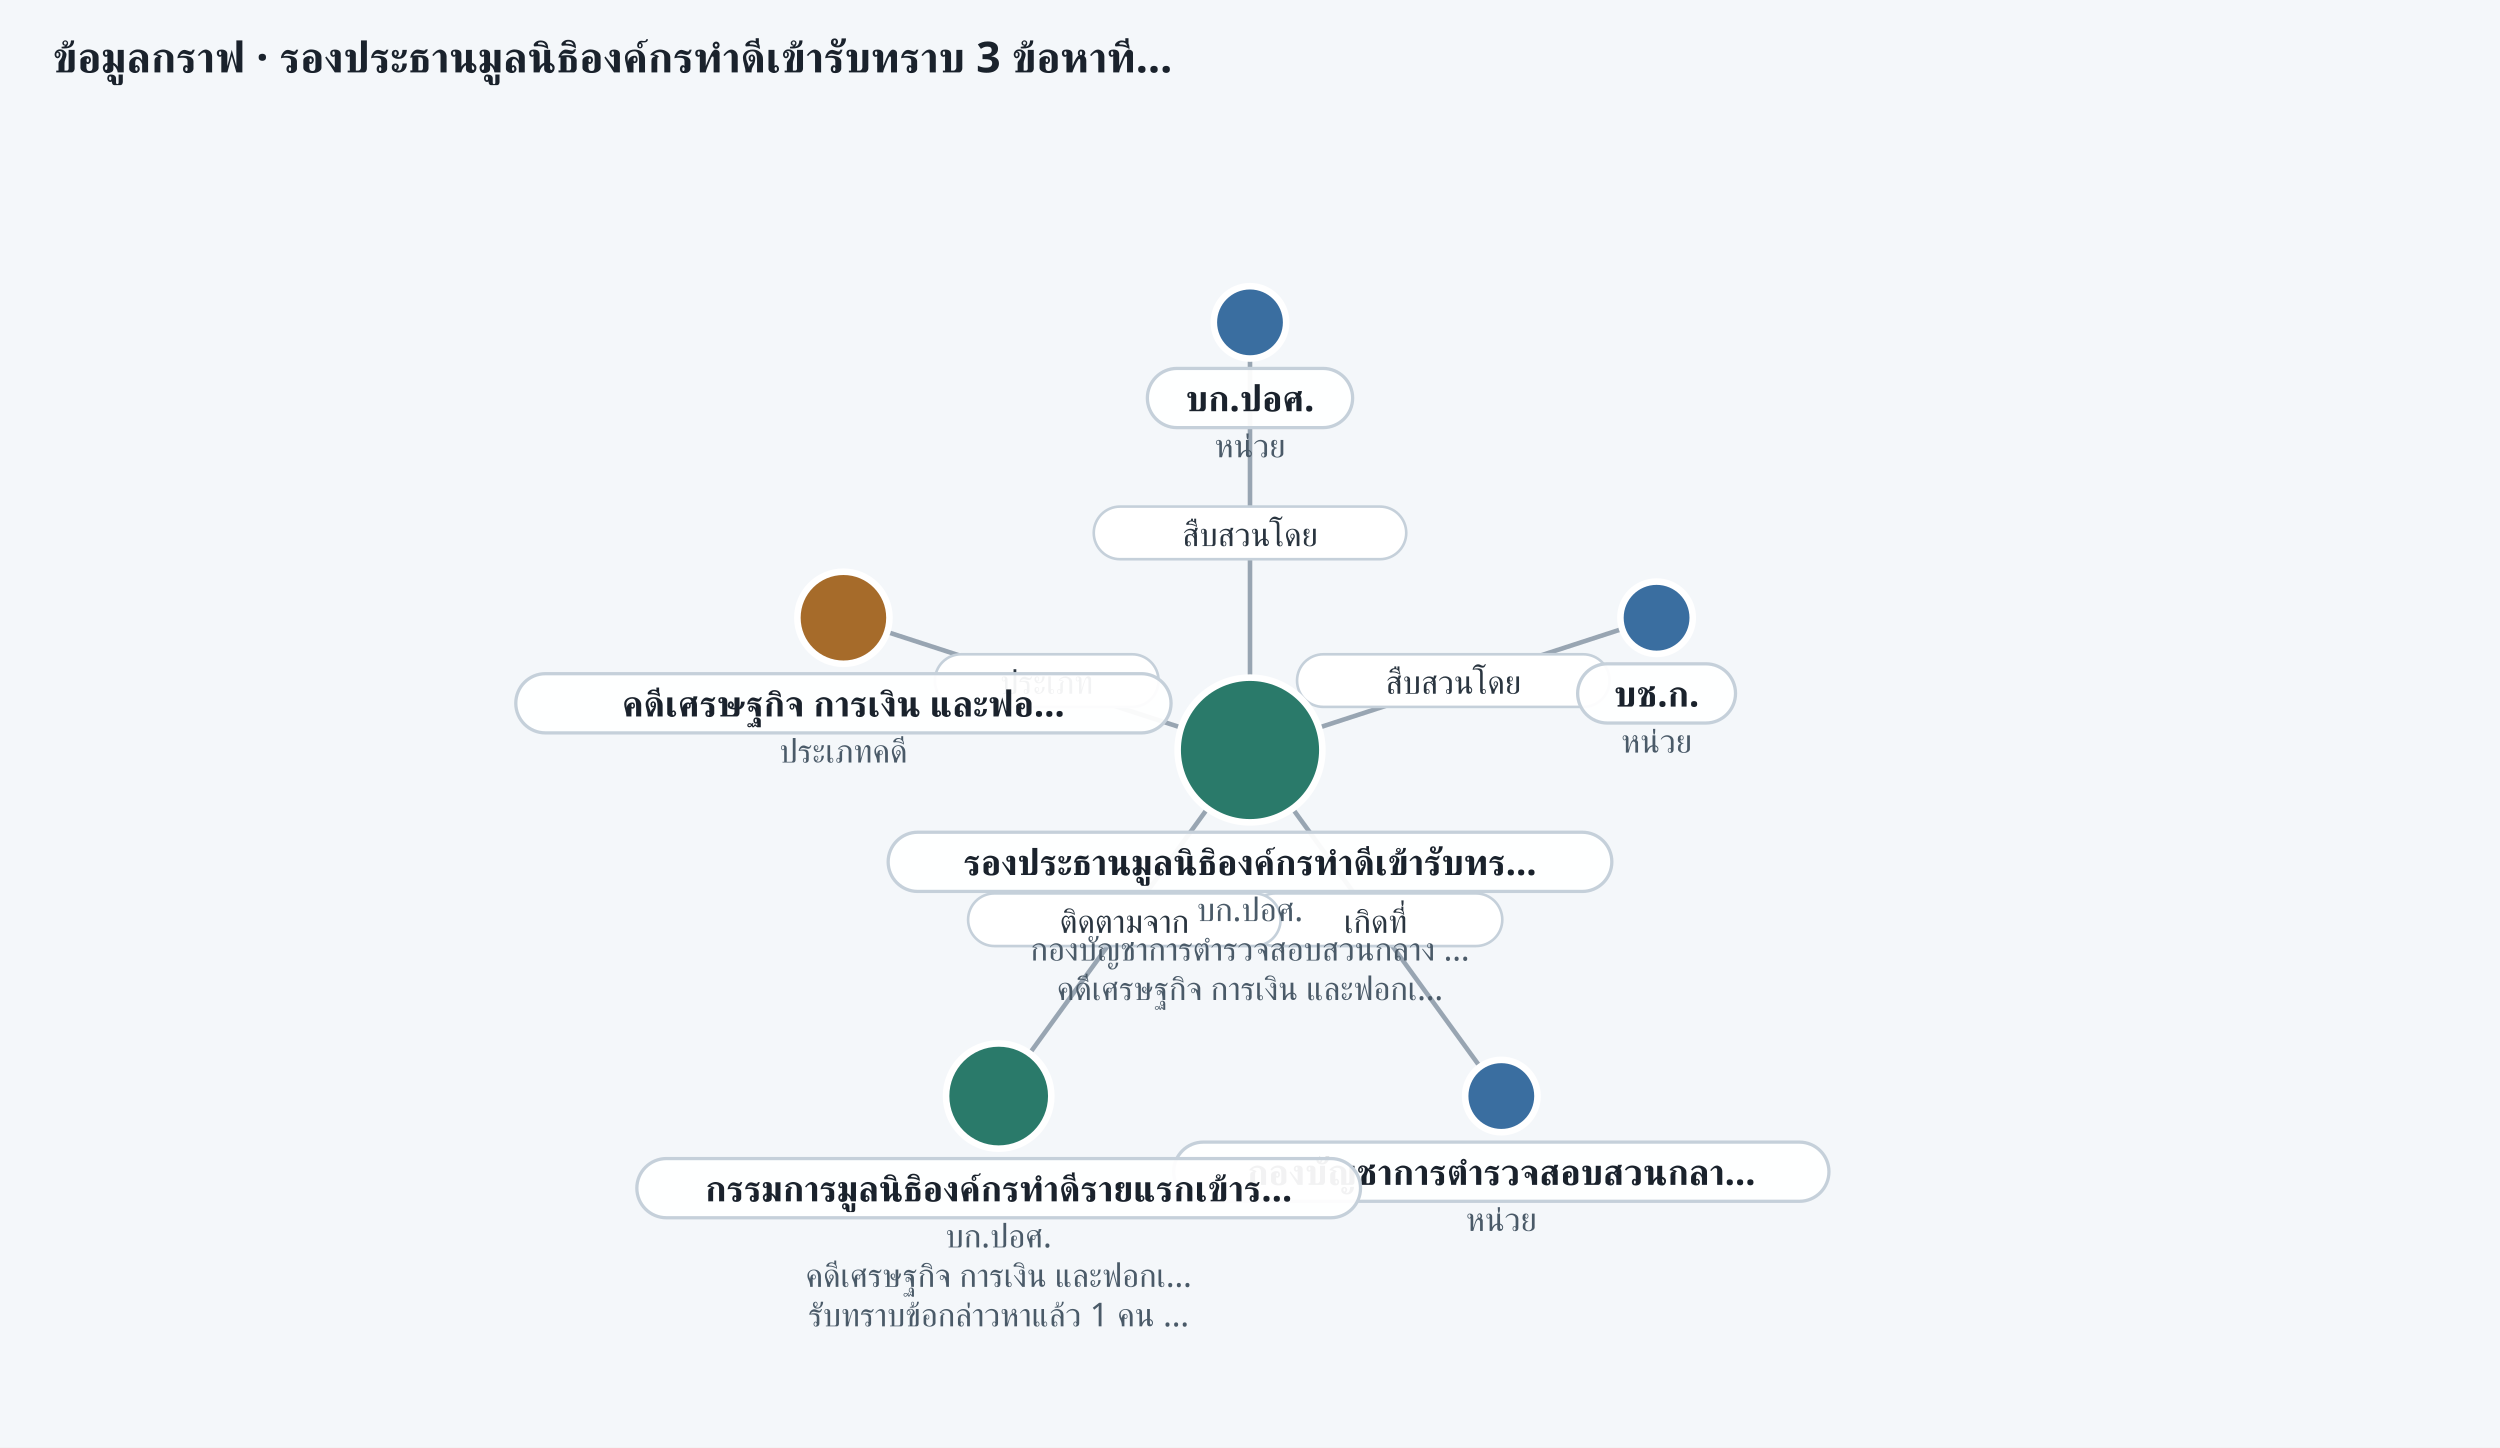
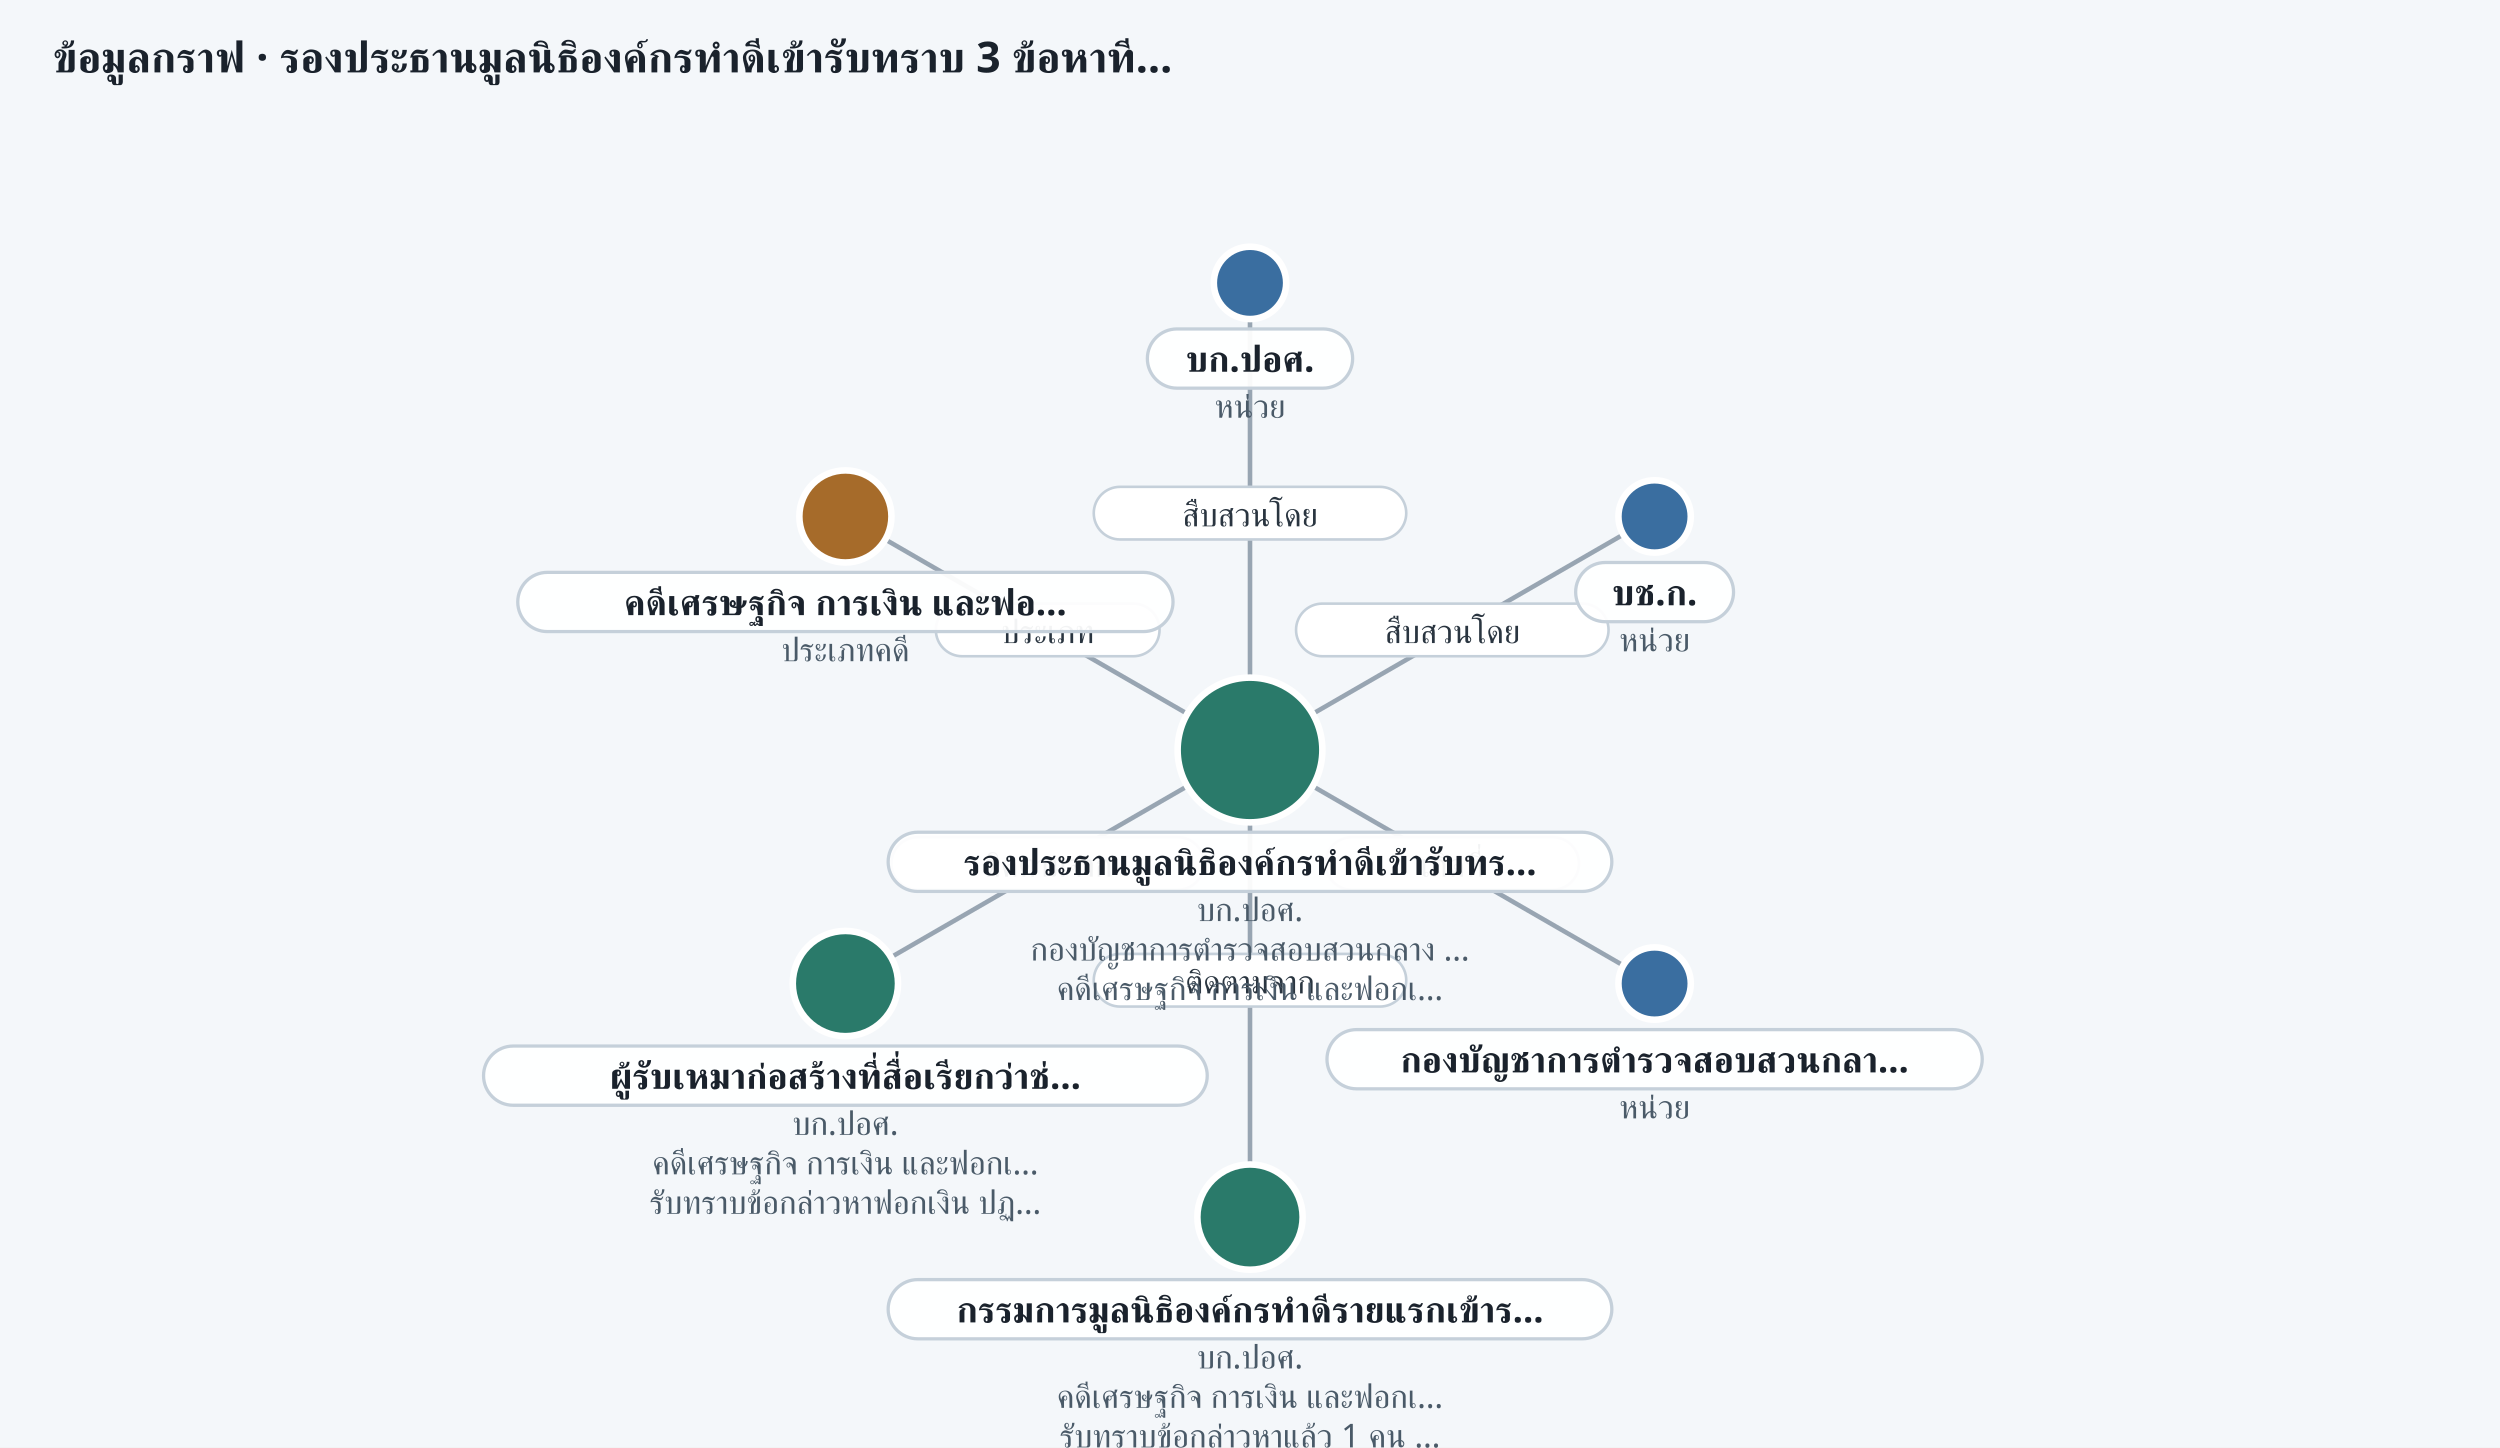
<svg xmlns="http://www.w3.org/2000/svg" width="760" height="440" viewBox="0 0 760 440" role="img" aria-label="ego graph 20261120-econ-02">
  <rect width="100%" height="100%" fill="#f4f7fa" />
  <text x="16" y="22" font-size="13" font-weight="700" fill="#1a222c" font-family="Sarabun, Anuphan, sans-serif">ข้อมูลกราฟ · รองประธานมูลนิธิองค์กรทำดีเข้ารับทราบ 3 ข้อหาที…</text>
-   <line x1="380.0" y1="228.0" x2="380.0" y2="98.0" stroke="#7a8a9a" stroke-width="1.4" opacity="0.75" />
-   <rect x="332.5" y="154.0" width="95.0" height="16" rx="8" fill="#fff" stroke="#c5d0da" stroke-width="0.8" />
-   <text x="380.0" y="166.0" text-anchor="middle" font-size="10" fill="#2a3540" font-family="Sarabun, Anuphan, sans-serif">สืบสวนโดย</text>
-   <line x1="380.0" y1="228.0" x2="503.6" y2="187.8" stroke="#7a8a9a" stroke-width="1.4" opacity="0.75" />
-   <rect x="394.3" y="198.9" width="95.0" height="16" rx="8" fill="#fff" stroke="#c5d0da" stroke-width="0.8" />
-   <text x="441.8" y="210.9" text-anchor="middle" font-size="10" fill="#2a3540" font-family="Sarabun, Anuphan, sans-serif">สืบสวนโดย</text>
-   <line x1="380.0" y1="228.0" x2="456.4" y2="333.2" stroke="#7a8a9a" stroke-width="1.4" opacity="0.75" />
-   <rect x="379.7" y="271.6" width="77.0" height="16" rx="8" fill="#fff" stroke="#c5d0da" stroke-width="0.8" />
-   <text x="418.2" y="283.6" text-anchor="middle" font-size="10" fill="#2a3540" font-family="Sarabun, Anuphan, sans-serif">เกิดที่</text>
-   <line x1="380.0" y1="228.0" x2="303.6" y2="333.2" stroke="#7a8a9a" stroke-width="1.4" opacity="0.75" />
-   <rect x="294.3" y="271.6" width="95.0" height="16" rx="8" fill="#fff" stroke="#c5d0da" stroke-width="0.8" />
-   <text x="341.8" y="283.6" text-anchor="middle" font-size="10" fill="#2a3540" font-family="Sarabun, Anuphan, sans-serif">ติดตามจาก</text>
-   <line x1="380.0" y1="228.0" x2="256.4" y2="187.8" stroke="#7a8a9a" stroke-width="1.4" opacity="0.75" />
-   <rect x="284.2" y="198.9" width="68.0" height="16" rx="8" fill="#fff" stroke="#c5d0da" stroke-width="0.8" />
-   <text x="318.2" y="210.9" text-anchor="middle" font-size="10" fill="#2a3540" font-family="Sarabun, Anuphan, sans-serif">ประเภท</text>
+   <line x1="380.0" y1="228.0" x2="380.0" y2="86.0" stroke="#7a8a9a" stroke-width="1.4" opacity="0.75" />
+   <rect x="332.5" y="148.0" width="95.0" height="16" rx="8" fill="#fff" stroke="#c5d0da" stroke-width="0.8" />
+   <text x="380.0" y="160.0" text-anchor="middle" font-size="10" fill="#2a3540" font-family="Sarabun, Anuphan, sans-serif">สืบสวนโดย</text>
+   <line x1="380.0" y1="228.0" x2="503.0" y2="157.0" stroke="#7a8a9a" stroke-width="1.4" opacity="0.75" />
+   <rect x="394.0" y="183.5" width="95.0" height="16" rx="8" fill="#fff" stroke="#c5d0da" stroke-width="0.8" />
+   <text x="441.5" y="195.5" text-anchor="middle" font-size="10" fill="#2a3540" font-family="Sarabun, Anuphan, sans-serif">สืบสวนโดย</text>
+   <line x1="380.0" y1="228.0" x2="503.0" y2="299.0" stroke="#7a8a9a" stroke-width="1.4" opacity="0.75" />
+   <rect x="403.0" y="254.5" width="77.0" height="16" rx="8" fill="#fff" stroke="#c5d0da" stroke-width="0.8" />
+   <text x="441.5" y="266.5" text-anchor="middle" font-size="10" fill="#2a3540" font-family="Sarabun, Anuphan, sans-serif">เกิดที่</text>
+   <line x1="380.0" y1="228.0" x2="380.0" y2="370.0" stroke="#7a8a9a" stroke-width="1.4" opacity="0.75" />
+   <rect x="332.5" y="290.0" width="95.0" height="16" rx="8" fill="#fff" stroke="#c5d0da" stroke-width="0.8" />
+   <text x="380.0" y="302.0" text-anchor="middle" font-size="10" fill="#2a3540" font-family="Sarabun, Anuphan, sans-serif">ติดตามจาก</text>
+   <line x1="257.0" y1="299.0" x2="380.0" y2="228.0" stroke="#7a8a9a" stroke-width="1.4" opacity="0.75" />
+   <rect x="271.0" y="254.5" width="95.0" height="16" rx="8" fill="#fff" stroke="#c5d0da" stroke-width="0.8" />
+   <text x="318.5" y="266.5" text-anchor="middle" font-size="10" fill="#2a3540" font-family="Sarabun, Anuphan, sans-serif">ติดตามจาก</text>
+   <line x1="380.0" y1="228.0" x2="257.0" y2="157.0" stroke="#7a8a9a" stroke-width="1.4" opacity="0.75" />
+   <rect x="284.5" y="183.5" width="68.0" height="16" rx="8" fill="#fff" stroke="#c5d0da" stroke-width="0.8" />
+   <text x="318.5" y="195.5" text-anchor="middle" font-size="10" fill="#2a3540" font-family="Sarabun, Anuphan, sans-serif">ประเภท</text>
  <circle cx="380.0" cy="228.0" r="22" fill="#2a7a6a" stroke="#fff" stroke-width="2" />
  <rect x="270.0" y="253.0" width="220.0" height="18" rx="9" fill="rgba(255,255,255,0.94)" stroke="#c5d0da" />
  <text x="380.0" y="266.0" text-anchor="middle" font-size="11" font-weight="600" fill="#1a222c" font-family="Sarabun, Anuphan, sans-serif">รองประธานมูลนิธิองค์กรทำดีเข้ารับทร…</text>
  <text x="380.0" y="280.0" text-anchor="middle" font-size="10" fill="#4a5a68" font-family="Sarabun, Anuphan, sans-serif">บก.ปอศ.</text>
  <text x="380.0" y="292.0" text-anchor="middle" font-size="10" fill="#4a5a68" font-family="Sarabun, Anuphan, sans-serif">กองบัญชาการตำรวจสอบสวนกลาง …</text>
  <text x="380.0" y="304.0" text-anchor="middle" font-size="10" fill="#4a5a68" font-family="Sarabun, Anuphan, sans-serif">คดีเศรษฐกิจ การเงิน และฟอกเ…</text>
-   <circle cx="380.0" cy="98.0" r="11" fill="#3a6ea0" stroke="#fff" stroke-width="2" />
-   <rect x="348.8" y="112.0" width="62.4" height="18" rx="9" fill="rgba(255,255,255,0.94)" stroke="#c5d0da" />
-   <text x="380.0" y="125.0" text-anchor="middle" font-size="11" font-weight="600" fill="#1a222c" font-family="Sarabun, Anuphan, sans-serif">บก.ปอศ.</text>
-   <text x="380.0" y="139.0" text-anchor="middle" font-size="10" fill="#4a5a68" font-family="Sarabun, Anuphan, sans-serif">หน่วย</text>
-   <circle cx="503.6" cy="187.8" r="11" fill="#3a6ea0" stroke="#fff" stroke-width="2" />
-   <rect x="479.6" y="201.8" width="48.0" height="18" rx="9" fill="rgba(255,255,255,0.94)" stroke="#c5d0da" />
-   <text x="503.6" y="214.8" text-anchor="middle" font-size="11" font-weight="600" fill="#1a222c" font-family="Sarabun, Anuphan, sans-serif">บช.ก.</text>
-   <text x="503.6" y="228.8" text-anchor="middle" font-size="10" fill="#4a5a68" font-family="Sarabun, Anuphan, sans-serif">หน่วย</text>
-   <circle cx="456.4" cy="333.2" r="11" fill="#3a6ea0" stroke="#fff" stroke-width="2" />
-   <rect x="356.8" y="347.2" width="199.2" height="18" rx="9" fill="rgba(255,255,255,0.94)" stroke="#c5d0da" />
-   <text x="456.4" y="360.2" text-anchor="middle" font-size="11" font-weight="600" fill="#1a222c" font-family="Sarabun, Anuphan, sans-serif">กองบัญชาการตำรวจสอบสวนกลา…</text>
-   <text x="456.4" y="374.2" text-anchor="middle" font-size="10" fill="#4a5a68" font-family="Sarabun, Anuphan, sans-serif">หน่วย</text>
-   <circle cx="303.6" cy="333.2" r="16" fill="#2a7a6a" stroke="#fff" stroke-width="2" />
-   <rect x="193.6" y="352.2" width="220.0" height="18" rx="9" fill="rgba(255,255,255,0.94)" stroke="#c5d0da" />
-   <text x="303.6" y="365.2" text-anchor="middle" font-size="11" font-weight="600" fill="#1a222c" font-family="Sarabun, Anuphan, sans-serif">กรรมการมูลนิธิองค์กรทำดีรายแรกเข้าร…</text>
-   <text x="303.6" y="379.2" text-anchor="middle" font-size="10" fill="#4a5a68" font-family="Sarabun, Anuphan, sans-serif">บก.ปอศ.</text>
-   <text x="303.6" y="391.2" text-anchor="middle" font-size="10" fill="#4a5a68" font-family="Sarabun, Anuphan, sans-serif">คดีเศรษฐกิจ การเงิน และฟอกเ…</text>
-   <text x="303.6" y="403.2" text-anchor="middle" font-size="10" fill="#4a5a68" font-family="Sarabun, Anuphan, sans-serif">รับทราบข้อกล่าวหาแล้ว 1 คน …</text>
-   <circle cx="256.4" cy="187.8" r="14" fill="#a66b2a" stroke="#fff" stroke-width="2" />
-   <rect x="156.8" y="204.8" width="199.2" height="18" rx="9" fill="rgba(255,255,255,0.94)" stroke="#c5d0da" />
-   <text x="256.4" y="217.8" text-anchor="middle" font-size="11" font-weight="600" fill="#1a222c" font-family="Sarabun, Anuphan, sans-serif">คดีเศรษฐกิจ การเงิน และฟอ…</text>
-   <text x="256.4" y="231.8" text-anchor="middle" font-size="10" fill="#4a5a68" font-family="Sarabun, Anuphan, sans-serif">ประเภทคดี</text>
+   <circle cx="380.0" cy="86.0" r="11" fill="#3a6ea0" stroke="#fff" stroke-width="2" />
+   <rect x="348.8" y="100.0" width="62.4" height="18" rx="9" fill="rgba(255,255,255,0.94)" stroke="#c5d0da" />
+   <text x="380.0" y="113.0" text-anchor="middle" font-size="11" font-weight="600" fill="#1a222c" font-family="Sarabun, Anuphan, sans-serif">บก.ปอศ.</text>
+   <text x="380.0" y="127.0" text-anchor="middle" font-size="10" fill="#4a5a68" font-family="Sarabun, Anuphan, sans-serif">หน่วย</text>
+   <circle cx="503.0" cy="157.0" r="11" fill="#3a6ea0" stroke="#fff" stroke-width="2" />
+   <rect x="479.0" y="171.0" width="48.0" height="18" rx="9" fill="rgba(255,255,255,0.94)" stroke="#c5d0da" />
+   <text x="503.0" y="184.0" text-anchor="middle" font-size="11" font-weight="600" fill="#1a222c" font-family="Sarabun, Anuphan, sans-serif">บช.ก.</text>
+   <text x="503.0" y="198.0" text-anchor="middle" font-size="10" fill="#4a5a68" font-family="Sarabun, Anuphan, sans-serif">หน่วย</text>
+   <circle cx="503.0" cy="299.0" r="11" fill="#3a6ea0" stroke="#fff" stroke-width="2" />
+   <rect x="403.4" y="313.0" width="199.2" height="18" rx="9" fill="rgba(255,255,255,0.94)" stroke="#c5d0da" />
+   <text x="503.0" y="326.0" text-anchor="middle" font-size="11" font-weight="600" fill="#1a222c" font-family="Sarabun, Anuphan, sans-serif">กองบัญชาการตำรวจสอบสวนกลา…</text>
+   <text x="503.0" y="340.0" text-anchor="middle" font-size="10" fill="#4a5a68" font-family="Sarabun, Anuphan, sans-serif">หน่วย</text>
+   <circle cx="380.0" cy="370.0" r="16" fill="#2a7a6a" stroke="#fff" stroke-width="2" />
+   <rect x="270.0" y="389.0" width="220.0" height="18" rx="9" fill="rgba(255,255,255,0.94)" stroke="#c5d0da" />
+   <text x="380.0" y="402.0" text-anchor="middle" font-size="11" font-weight="600" fill="#1a222c" font-family="Sarabun, Anuphan, sans-serif">กรรมการมูลนิธิองค์กรทำดีรายแรกเข้าร…</text>
+   <text x="380.0" y="416.0" text-anchor="middle" font-size="10" fill="#4a5a68" font-family="Sarabun, Anuphan, sans-serif">บก.ปอศ.</text>
+   <text x="380.0" y="428.0" text-anchor="middle" font-size="10" fill="#4a5a68" font-family="Sarabun, Anuphan, sans-serif">คดีเศรษฐกิจ การเงิน และฟอกเ…</text>
+   <text x="380.0" y="440.0" text-anchor="middle" font-size="10" fill="#4a5a68" font-family="Sarabun, Anuphan, sans-serif">รับทราบข้อกล่าวหาแล้ว 1 คน …</text>
+   <circle cx="257.0" cy="299.0" r="16" fill="#2a7a6a" stroke="#fff" stroke-width="2" />
+   <rect x="147.0" y="318.0" width="220.0" height="18" rx="9" fill="rgba(255,255,255,0.94)" stroke="#c5d0da" />
+   <text x="257.0" y="331.0" text-anchor="middle" font-size="11" font-weight="600" fill="#1a222c" font-family="Sarabun, Anuphan, sans-serif">ผู้รับเหมาก่อสร้างที่สื่อเรียกว่าช่…</text>
+   <text x="257.0" y="345.0" text-anchor="middle" font-size="10" fill="#4a5a68" font-family="Sarabun, Anuphan, sans-serif">บก.ปอศ.</text>
+   <text x="257.0" y="357.0" text-anchor="middle" font-size="10" fill="#4a5a68" font-family="Sarabun, Anuphan, sans-serif">คดีเศรษฐกิจ การเงิน และฟอกเ…</text>
+   <text x="257.0" y="369.0" text-anchor="middle" font-size="10" fill="#4a5a68" font-family="Sarabun, Anuphan, sans-serif">รับทราบข้อกล่าวหาฟอกเงิน ปฏ…</text>
+   <circle cx="257.0" cy="157.0" r="14" fill="#a66b2a" stroke="#fff" stroke-width="2" />
+   <rect x="157.4" y="174.0" width="199.2" height="18" rx="9" fill="rgba(255,255,255,0.94)" stroke="#c5d0da" />
+   <text x="257.0" y="187.0" text-anchor="middle" font-size="11" font-weight="600" fill="#1a222c" font-family="Sarabun, Anuphan, sans-serif">คดีเศรษฐกิจ การเงิน และฟอ…</text>
+   <text x="257.0" y="201.0" text-anchor="middle" font-size="10" fill="#4a5a68" font-family="Sarabun, Anuphan, sans-serif">ประเภทคดี</text>
</svg>
